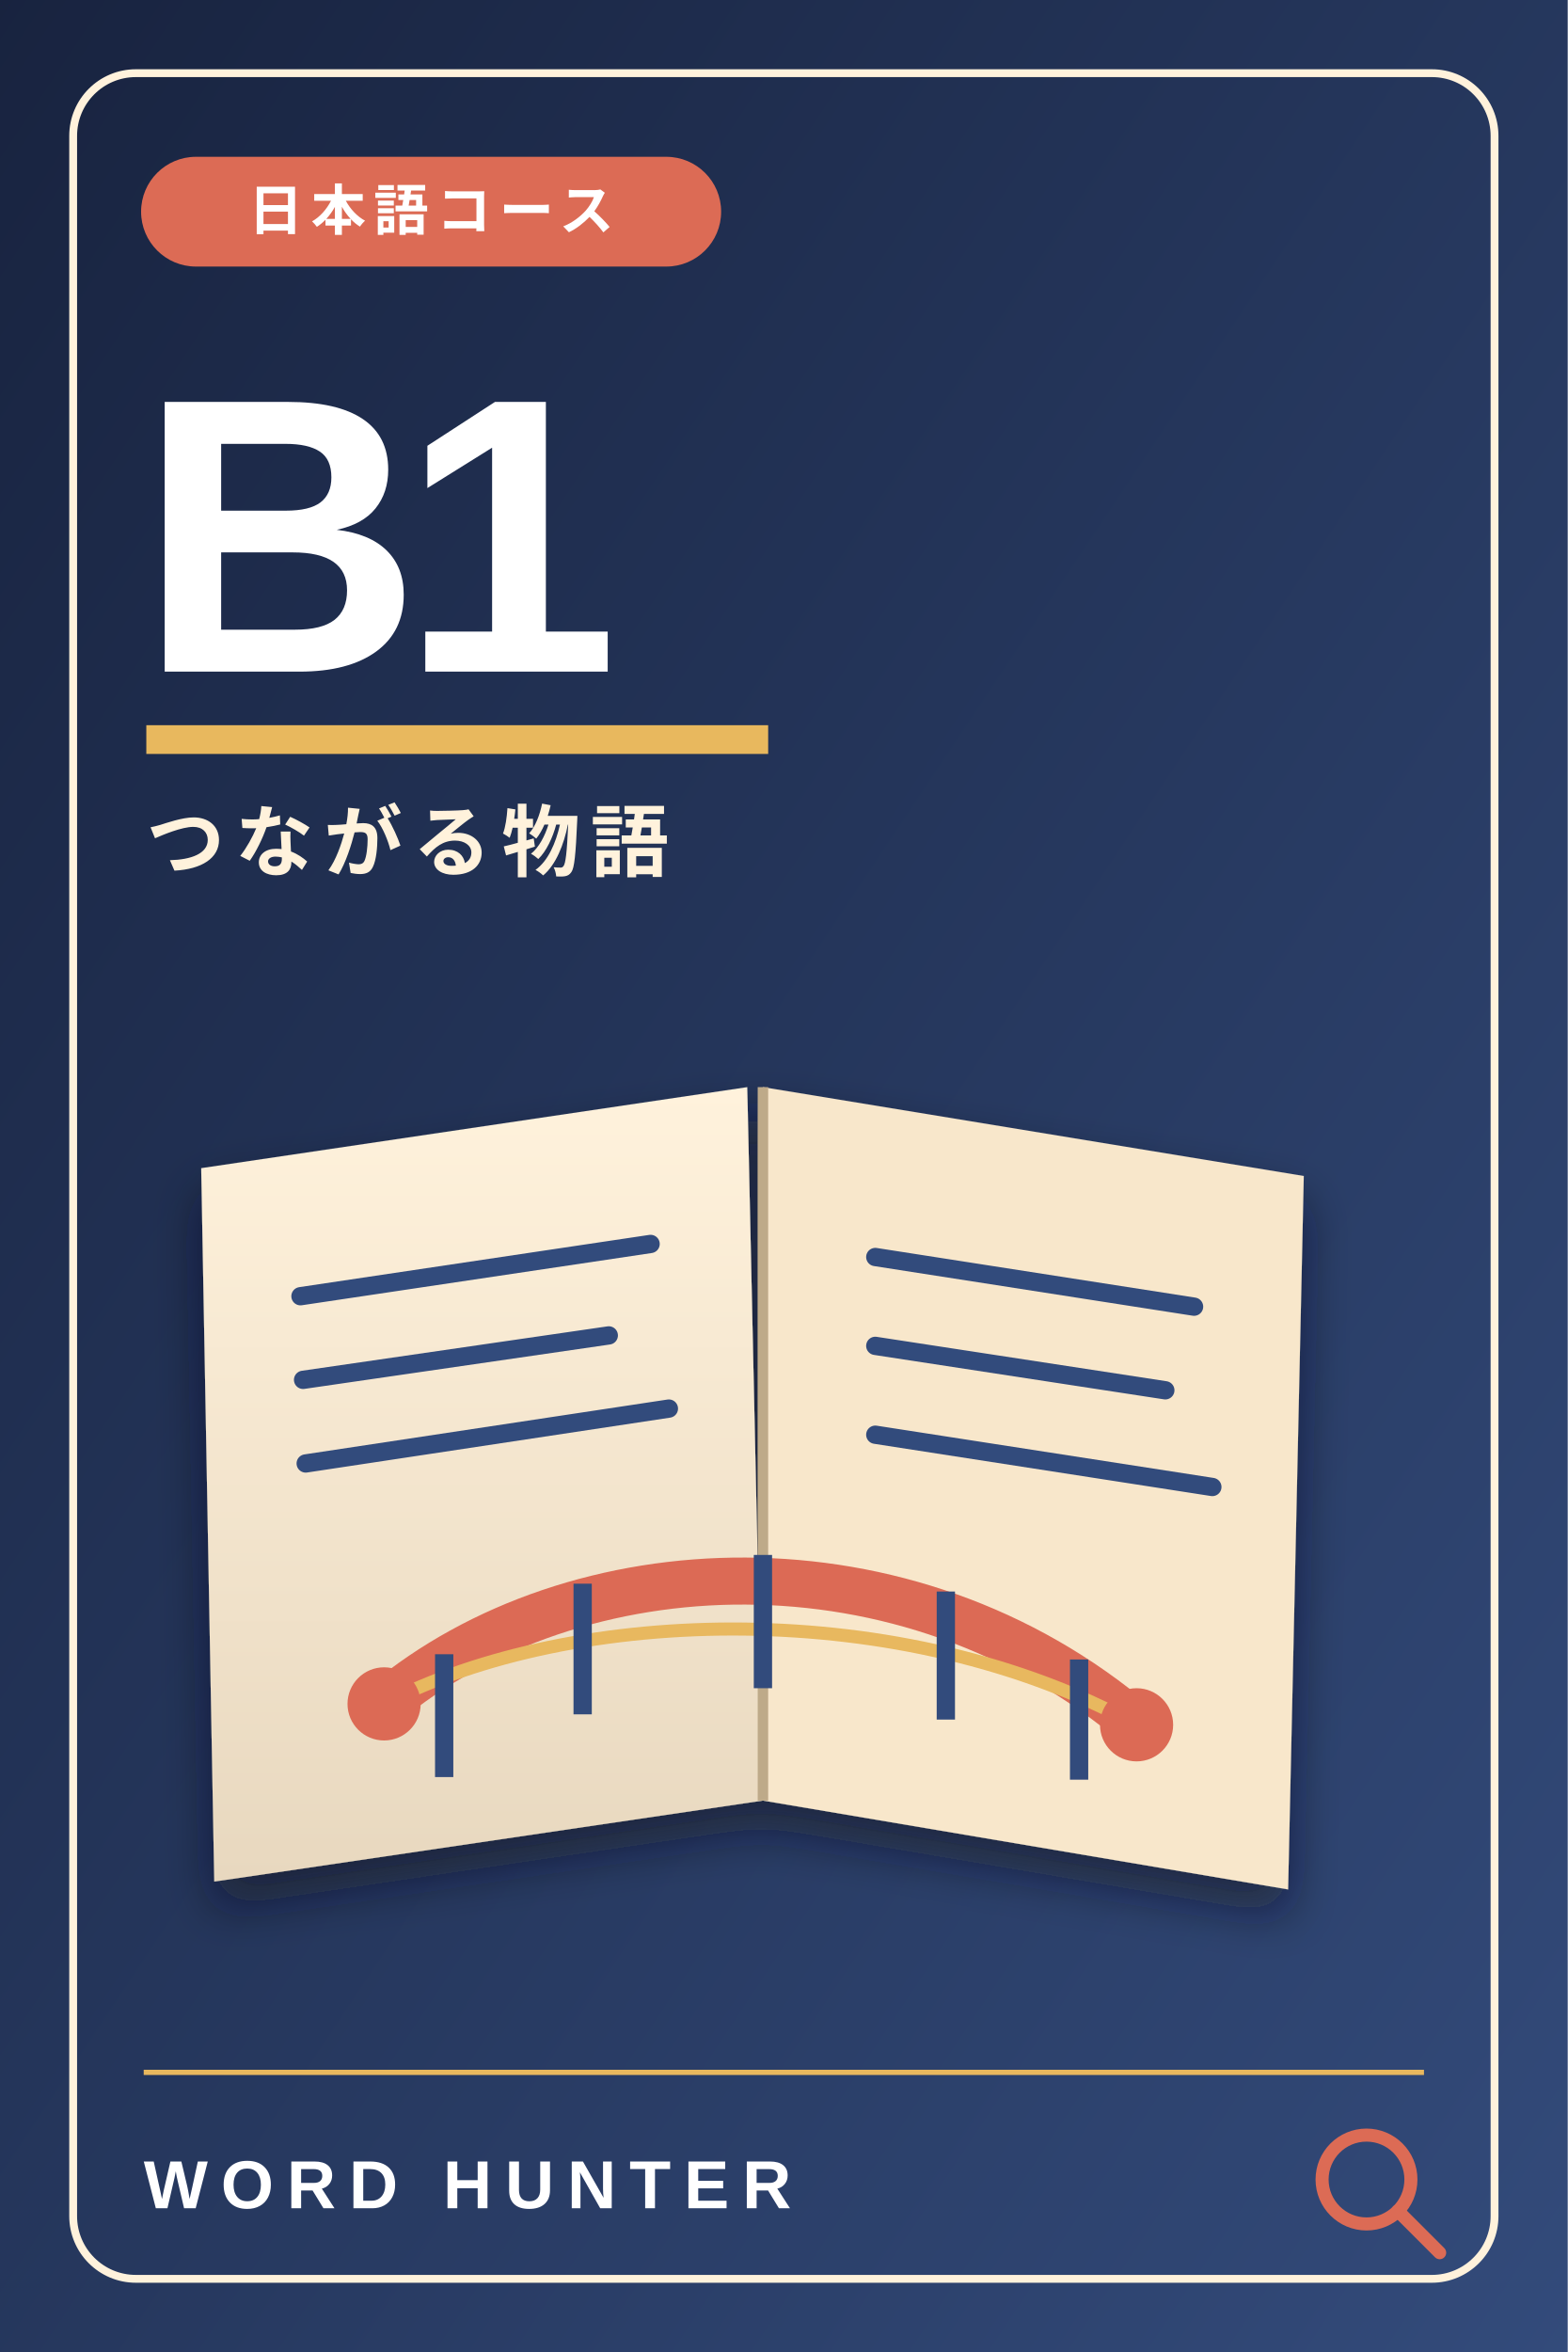
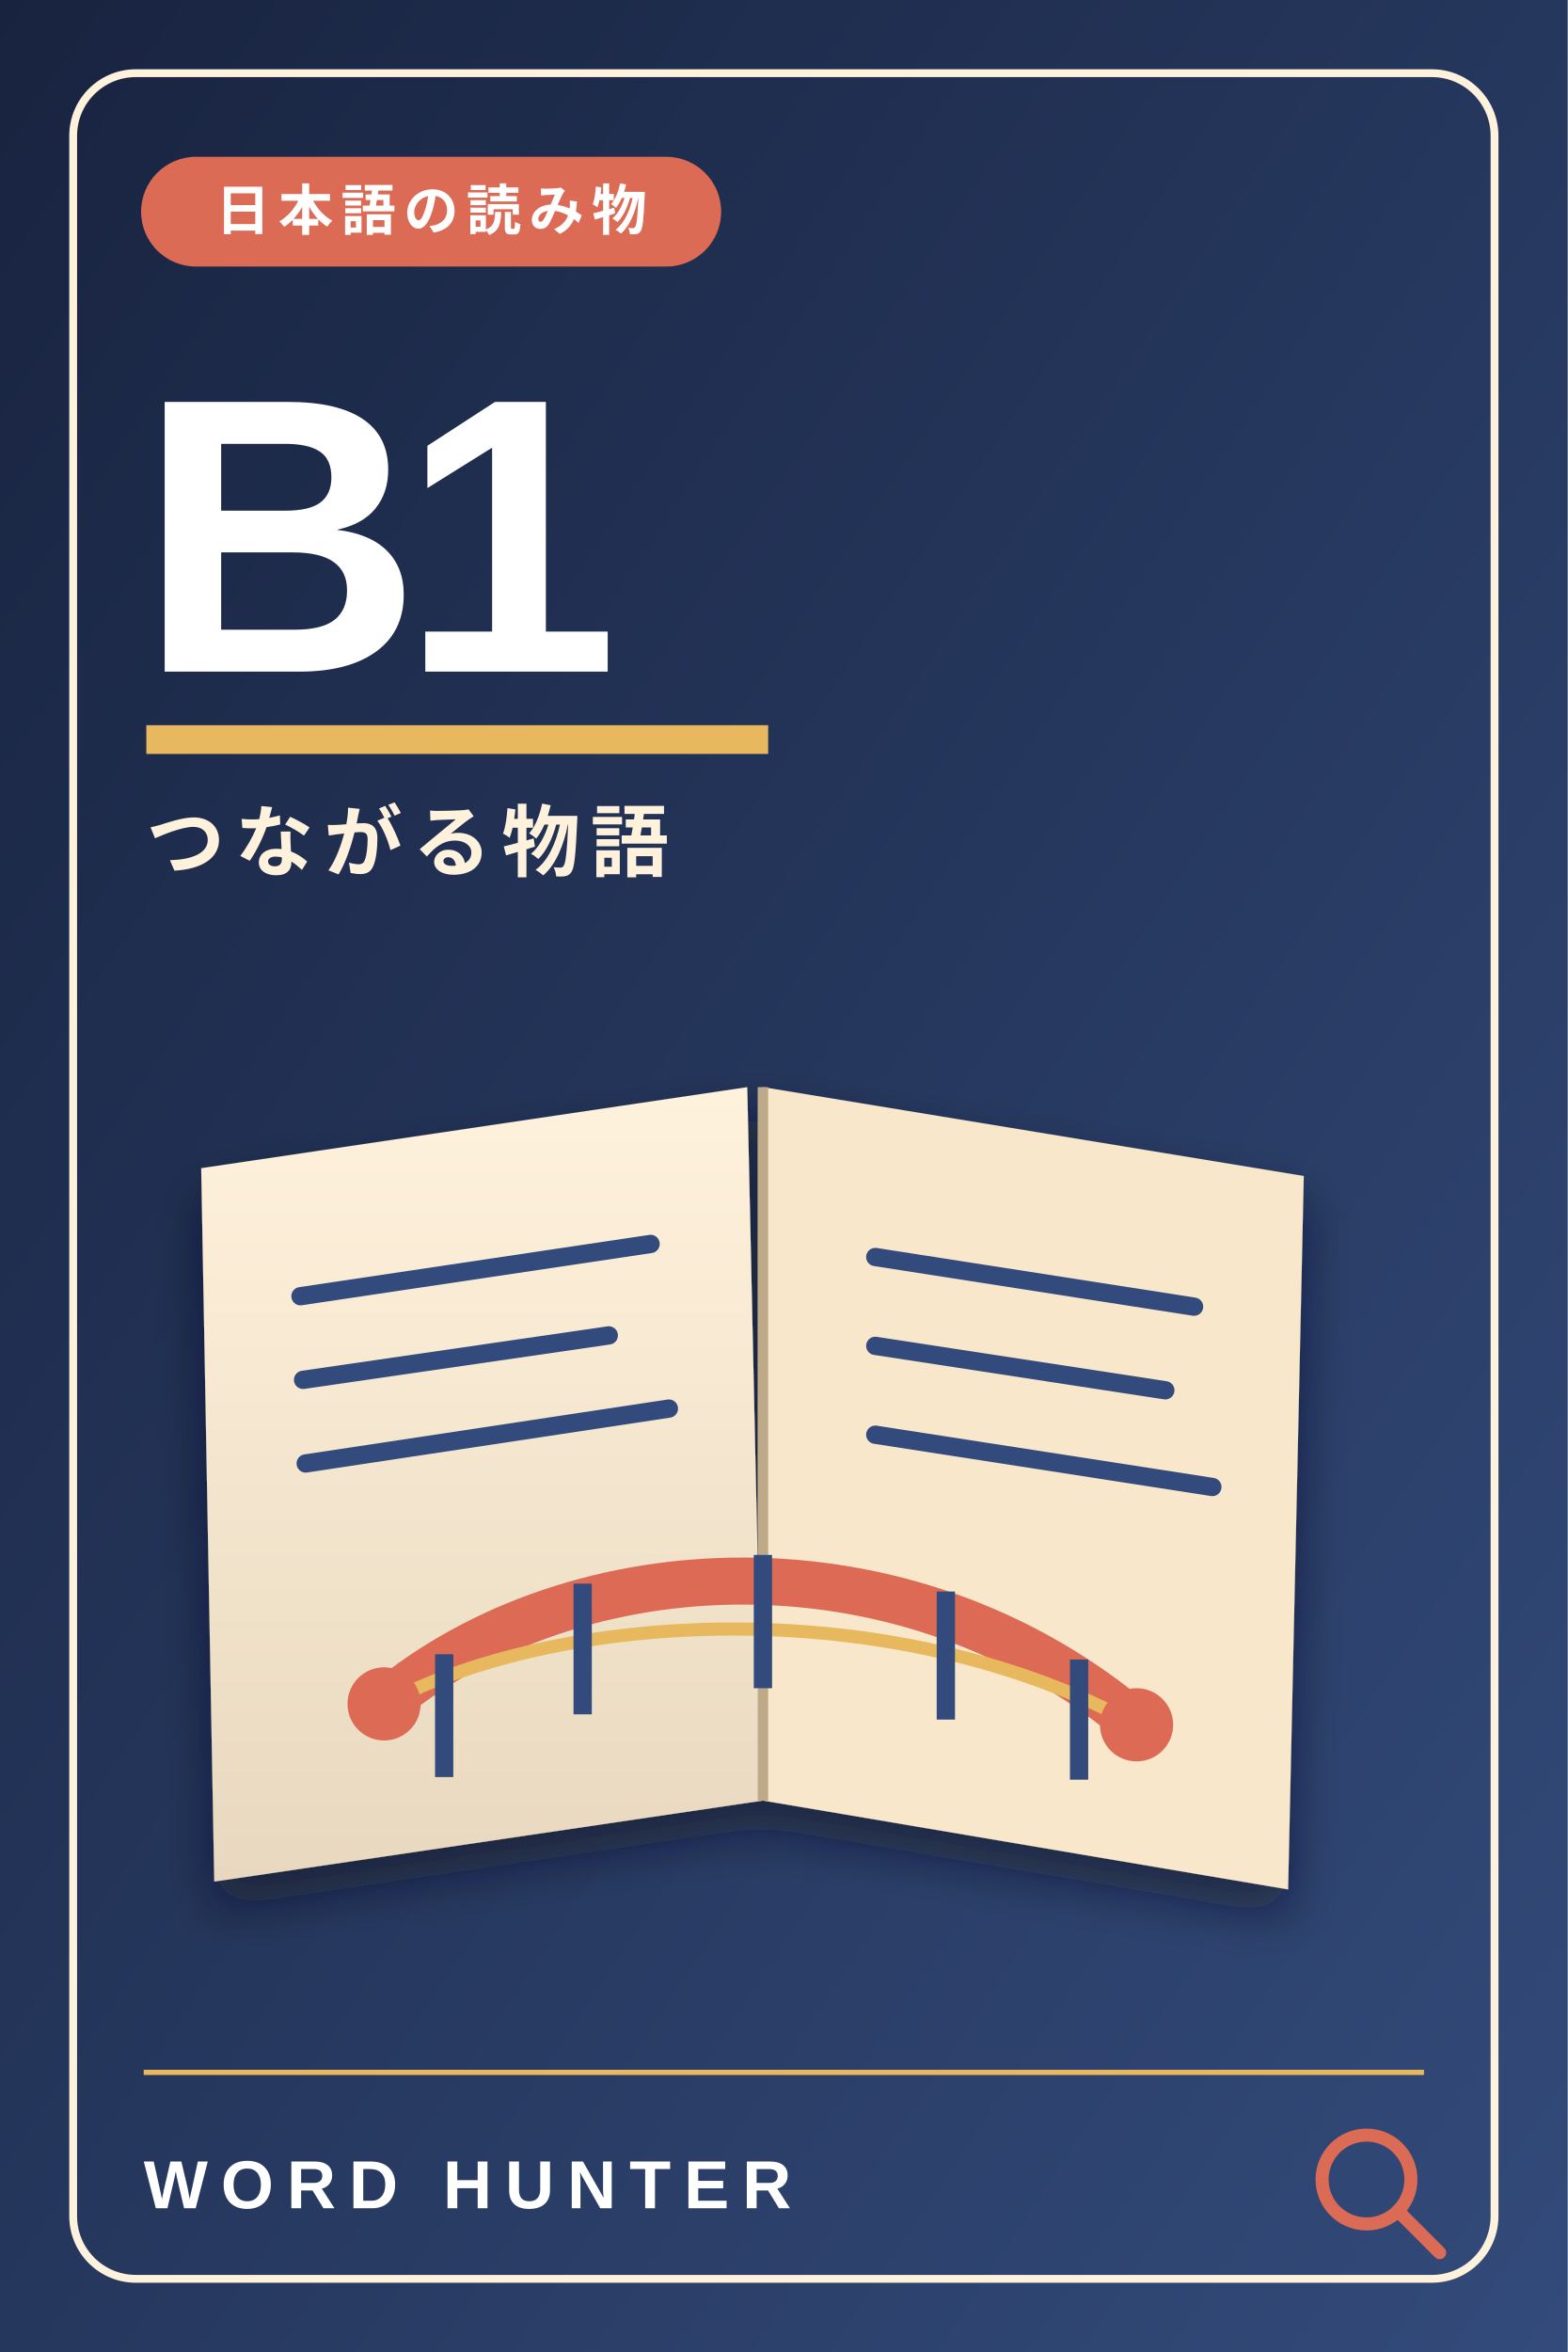
<svg xmlns="http://www.w3.org/2000/svg" viewBox="0 0 600 900" role="img" aria-labelledby="title desc">
  <defs>
    <linearGradient id="b1-bg" x1="0" y1="0" x2="1" y2="1">
      <stop offset="0" stop-color="#18233f" />
      <stop offset="1" stop-color="#334b7b" />
    </linearGradient>
    <linearGradient id="b1-paper" x1="0" y1="0" x2="0" y2="1">
      <stop offset="0" stop-color="#fff2dc" />
      <stop offset="1" stop-color="#e8d8bf" />
    </linearGradient>
    <filter id="b1-shadow" x="-30%" y="-30%" width="160%" height="160%">
      <feDropShadow dx="0" dy="10" stdDeviation="9" flood-color="#0b1122" flood-opacity=".55" />
    </filter>
  </defs>
  <rect width="600" height="900" fill="url(#b1-bg)" />
  <rect x="28" y="28" width="544" height="844" rx="24" fill="none" stroke="#fff2dc" stroke-width="3" />
  <rect x="54" y="60" width="222" height="42" rx="21" fill="#dc6b55" />
-   <text x="165" y="88" fill="#ffffff" text-anchor="middle" font-family="'Noto Sans JP','Yu Gothic',sans-serif" font-size="21" font-weight="700" letter-spacing="3">日本語コース</text>
+   <text x="165" y="88" fill="#ffffff" text-anchor="middle" font-family="'Noto Sans JP','Yu Gothic',sans-serif" font-size="21" font-weight="700" letter-spacing="3">日本語の読み物</text>
  <text x="53" y="257" fill="#ffffff" font-family="Arial,Helvetica,sans-serif" font-size="150" font-weight="900" letter-spacing="-8">B1</text>
  <path d="M56 283H294" stroke="#e8b85e" stroke-width="11" />
  <text x="56" y="333" fill="#fff2dc" font-family="'Noto Sans JP','Yu Gothic',sans-serif" font-size="30" font-weight="700" letter-spacing="4">つながる物語</text>
  <g transform="translate(67 407)" filter="url(#b1-shadow)">
    <path d="M10 40L219 9L225 282L15 313Z" fill="url(#b1-paper)" />
    <path d="M225 9L432 43L426 316L225 282Z" fill="#f8e7cb" />
    <path d="M225 9V282" stroke="#beaa89" stroke-width="4" />
    <g fill="none" stroke="#334b7b" stroke-width="7" stroke-linecap="round">
      <path d="M48 89L182 69" />
      <path d="M49 121L166 104" />
      <path d="M50 153L189 132" />
      <path d="M268 74L390 93" />
      <path d="M268 108L379 125" />
      <path d="M268 142L397 162" />
    </g>
    <path d="M80 245C153 184 280 178 368 253" fill="none" stroke="#dc6b55" stroke-width="18" stroke-linecap="round" />
    <path d="M80 245C153 207 279 204 368 253" fill="none" stroke="#e8b85e" stroke-width="5" />
    <path d="M103 226V273M156 199V249M225 188V239M295 202V251M346 228V274" stroke="#334b7b" stroke-width="7" />
    <circle cx="80" cy="245" r="14" fill="#dc6b55" />
    <circle cx="368" cy="253" r="14" fill="#dc6b55" />
  </g>
  <g transform="translate(55 792)">
    <rect width="490" height="2" fill="#e8b85e" />
    <text x="0" y="53" fill="#ffffff" font-family="Arial,Helvetica,sans-serif" font-size="26" font-weight="800" letter-spacing="5">WORD HUNTER</text>
    <circle cx="468" cy="42" r="17" fill="none" stroke="#dc6b55" stroke-width="5" />
    <path d="M480 54l16 16" stroke="#dc6b55" stroke-width="5" stroke-linecap="round" />
  </g>
</svg>
